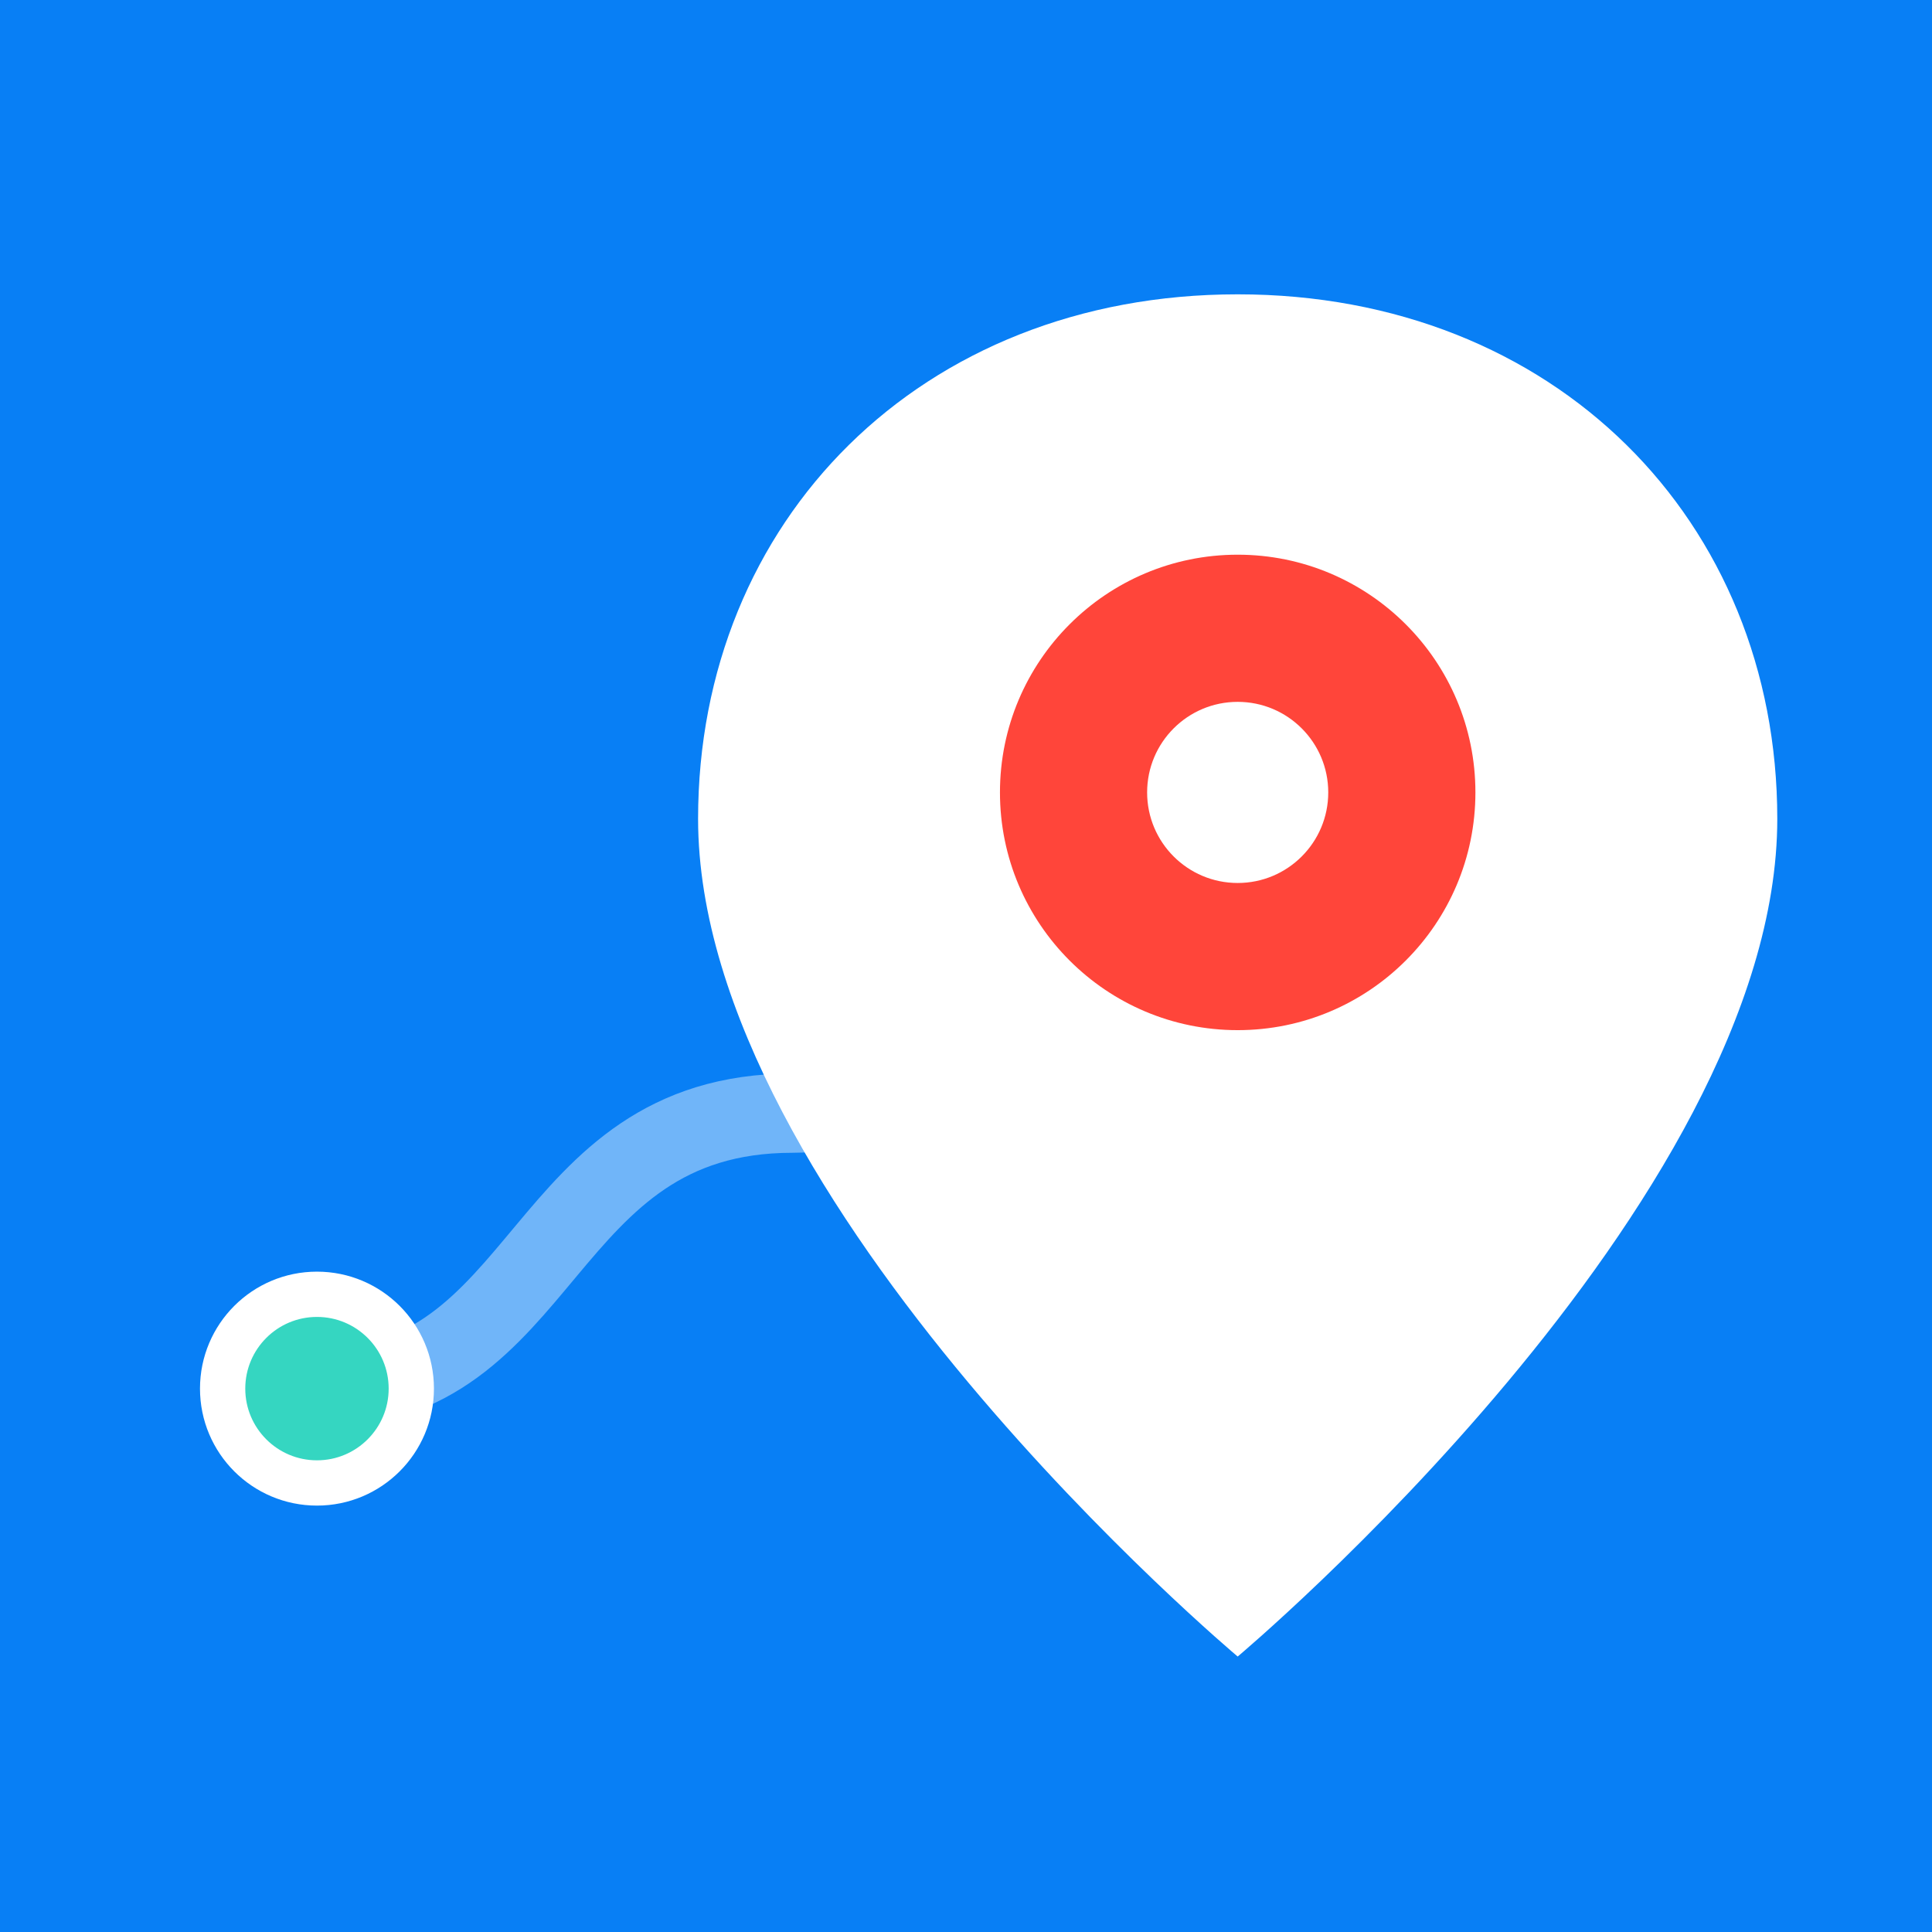
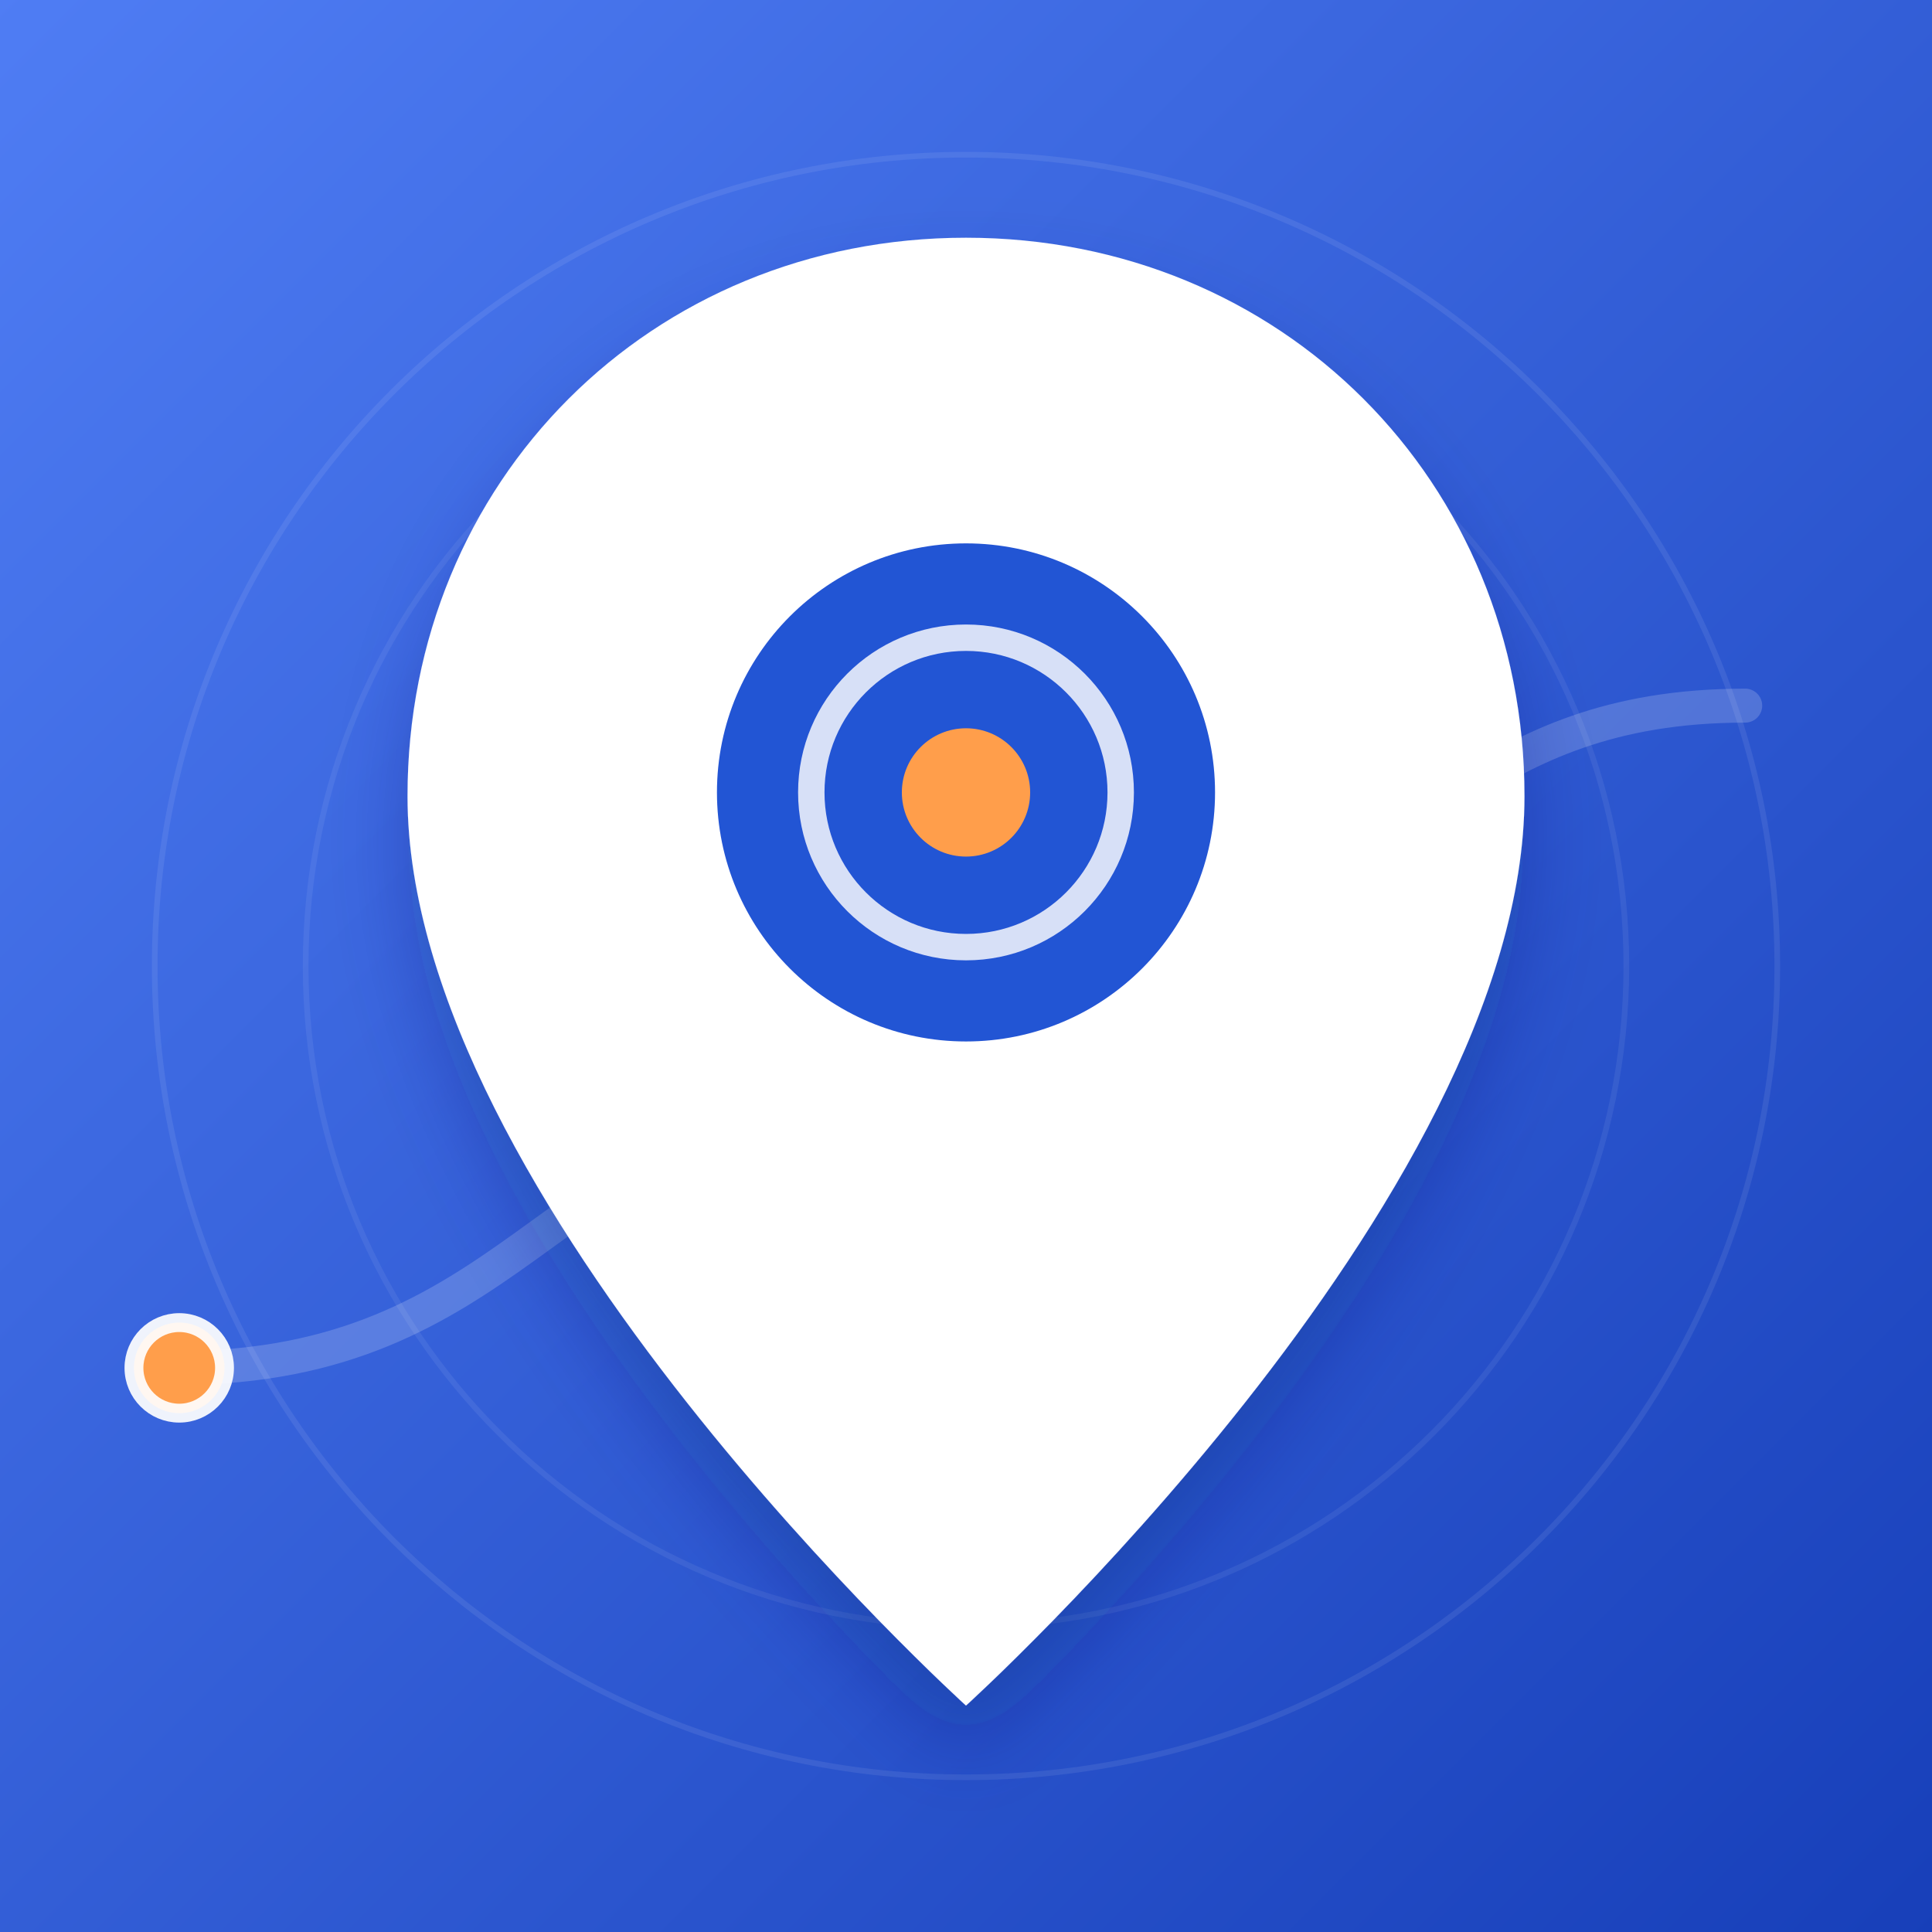
<svg xmlns="http://www.w3.org/2000/svg" width="1024" height="1024" viewBox="0 0 1024 1024">
-   <rect width="1024" height="1024" fill="#087FF5" />
-   <path d="M168 736 C292 736 284 590 420 590 C520 590 514 458 606 458" fill="none" stroke="#FFFFFF" stroke-width="42" stroke-linecap="round" opacity="0.42" />
-   <circle cx="168" cy="736" r="50" fill="#35D6C1" stroke="#FFFFFF" stroke-width="24" />
-   <path d="M656 156 C488 156 370 276 370 434 C370 638 656 878 656 878 C656 878 942 638 942 434 C942 276 824 156 656 156 Z" fill="#FFFFFF" />
-   <circle cx="656" cy="420" r="126" fill="#FF453A" />
-   <circle cx="656" cy="420" r="48" fill="#FFFFFF" />
+   <defs>
+     <linearGradient id="background" x1="0" y1="0" x2="1" y2="1">
+       <stop offset="0" stop-color="#4f7df4" />
+       <stop offset="1" stop-color="#173fb9" />
+     </linearGradient>
+     <filter id="pin-shadow" x="-30%" y="-20%" width="160%" height="160%">
+       <feDropShadow dx="0" dy="26" stdDeviation="22" flood-color="#08266e" flood-opacity="0.28" />
+     </filter>
+   </defs>
+   <rect width="1024" height="1024" fill="url(#background)" />
+   <circle cx="512" cy="512" r="430" fill="none" stroke="#ffffff" stroke-opacity="0.08" stroke-width="3" />
+   <circle cx="512" cy="512" r="350" fill="none" stroke="#ffffff" stroke-opacity="0.07" stroke-width="3" />
+   <path d="M95 725 C270 725 296 598 424 598 C534 598 536 463 662 463 C757 463 780 374 925 374" fill="none" stroke="#ffffff" stroke-opacity="0.18" stroke-width="18" stroke-linecap="round" />
+   <circle cx="95" cy="725" r="24" fill="#ff9e4b" stroke="#ffffff" stroke-opacity="0.92" stroke-width="10" />
+   <g filter="url(#pin-shadow)">
+     <path d="M512 126 C345 126 216 255 216 422 C216 636 512 904 512 904 C512 904 808 636 808 422 C808 255 679 126 512 126 Z" fill="#ffffff" />
+     <circle cx="512" cy="420" r="132" fill="#2454d4" />
+     <circle cx="512" cy="420" r="82" fill="none" stroke="#ffffff" stroke-opacity="0.82" stroke-width="14" />
+     <circle cx="512" cy="420" r="34" fill="#ff9e4b" />
+   </g>
</svg>
